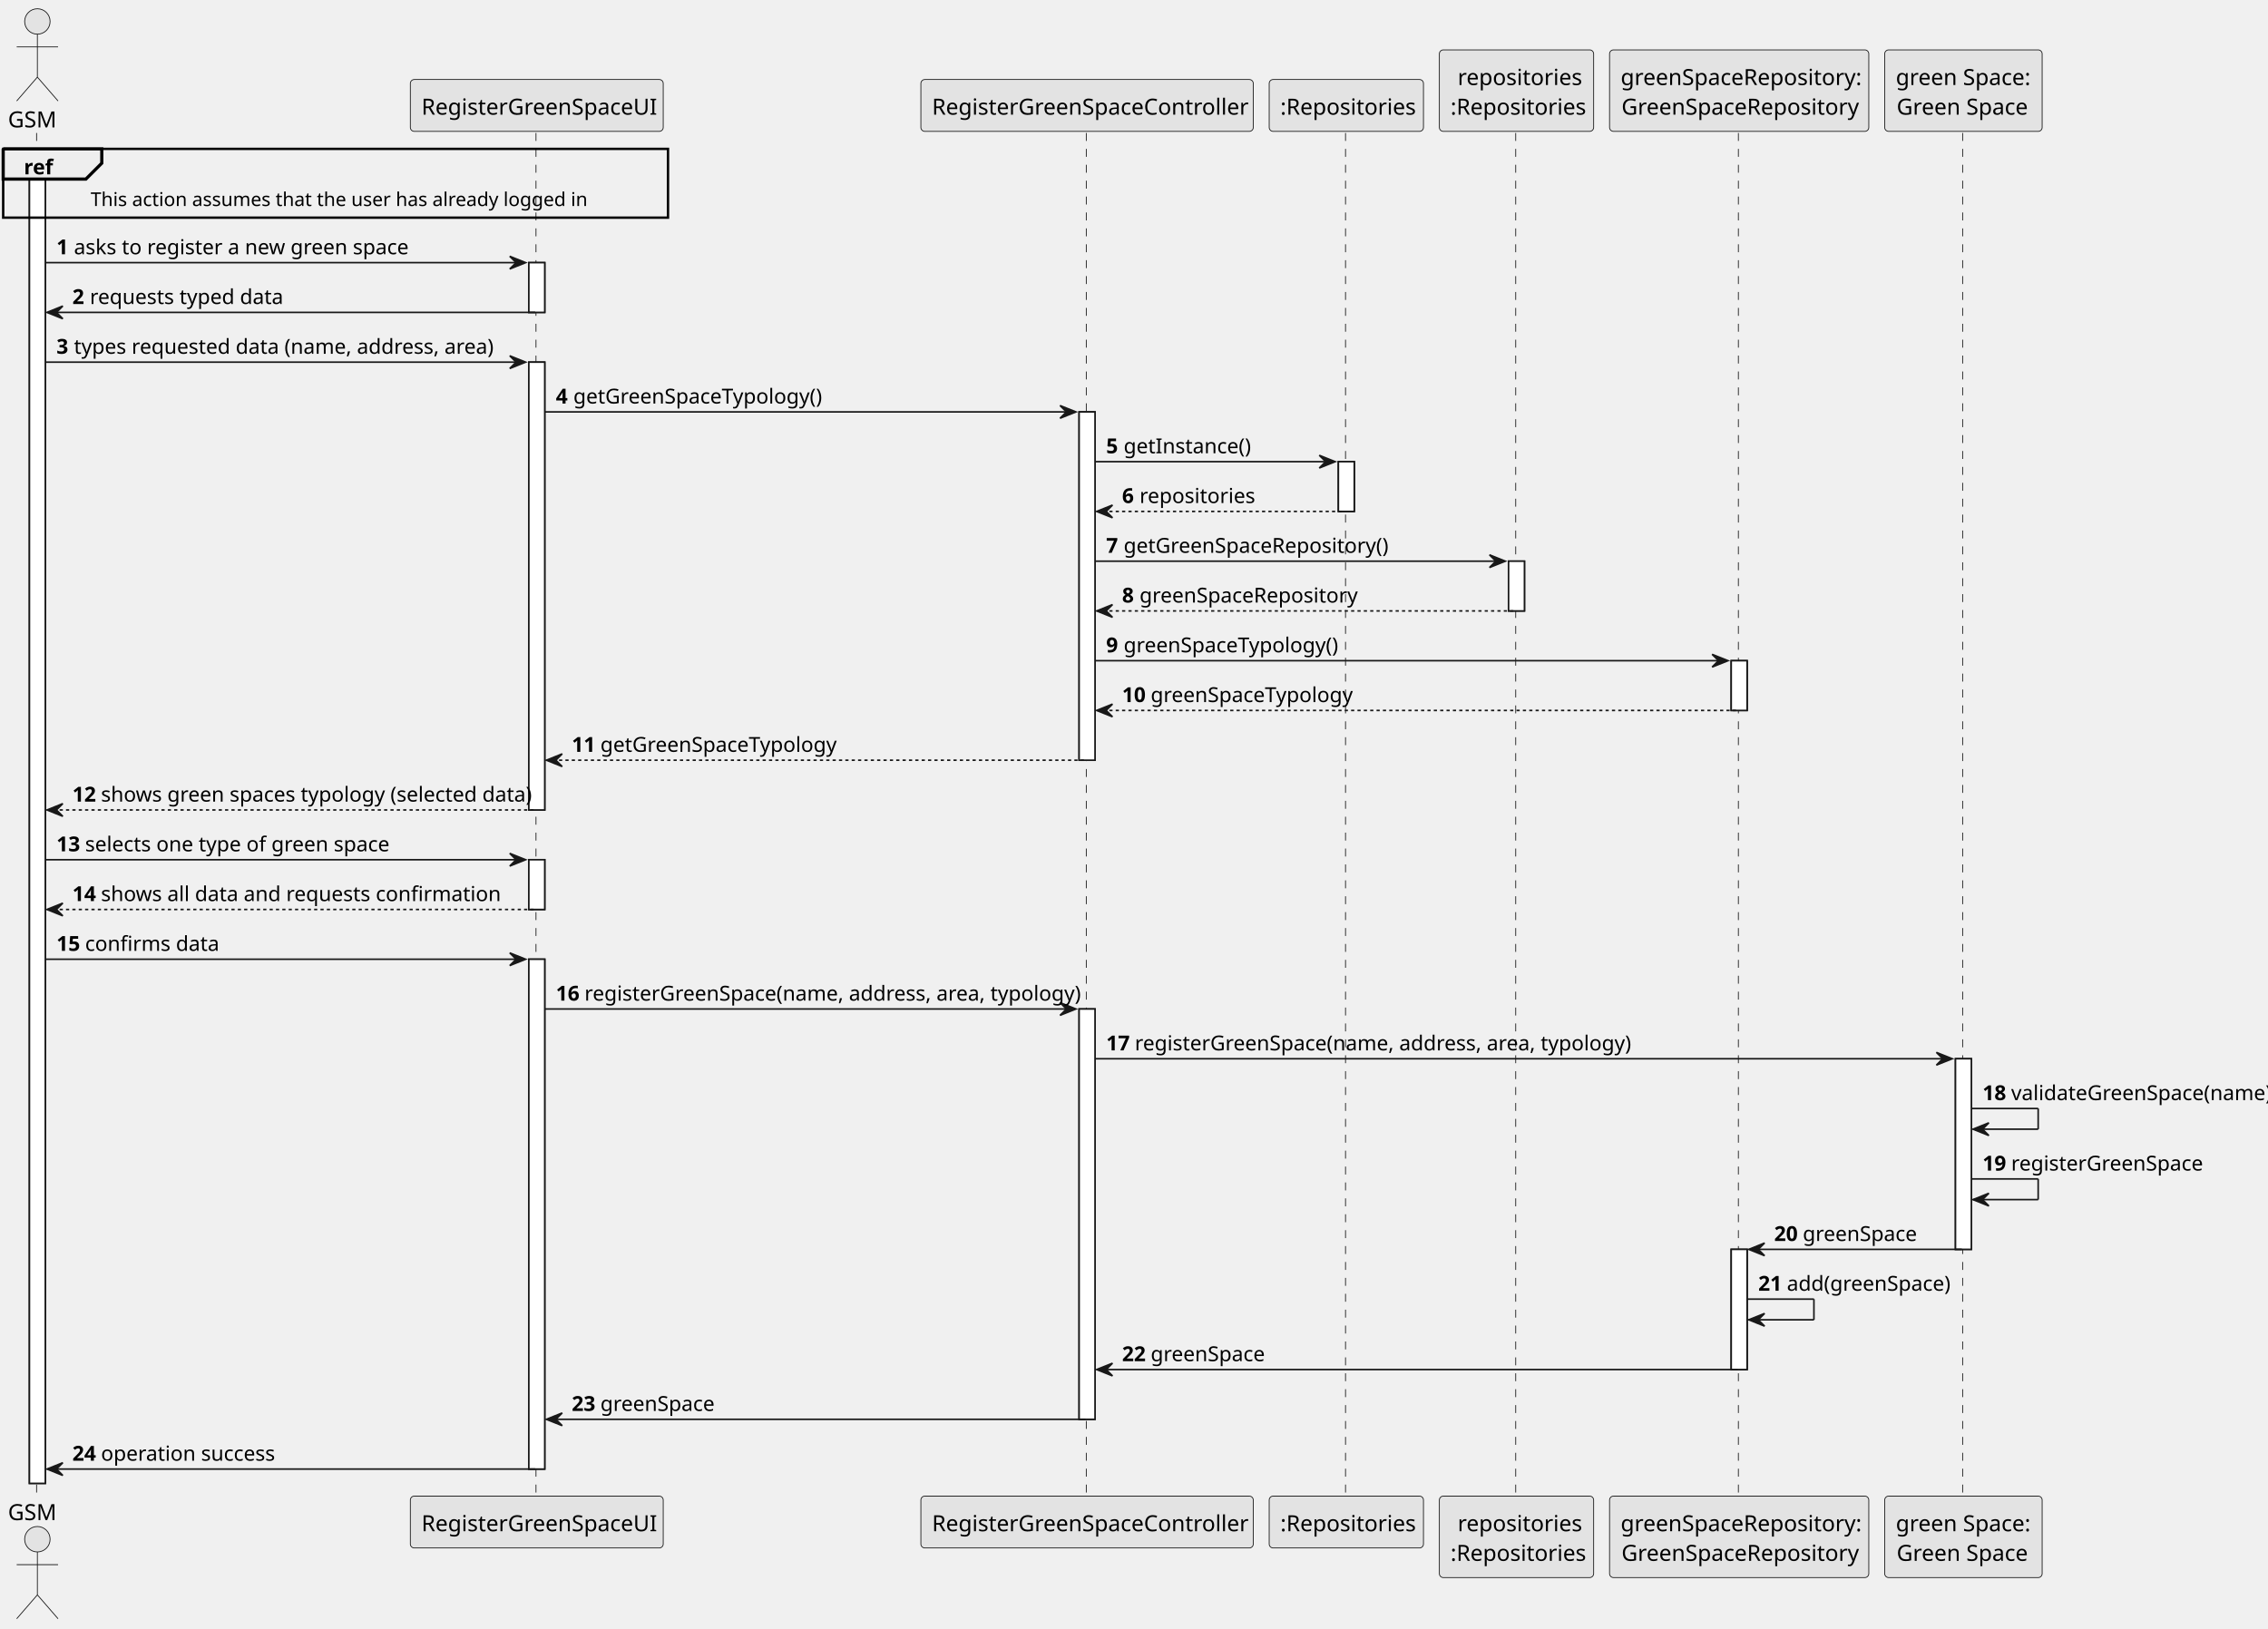
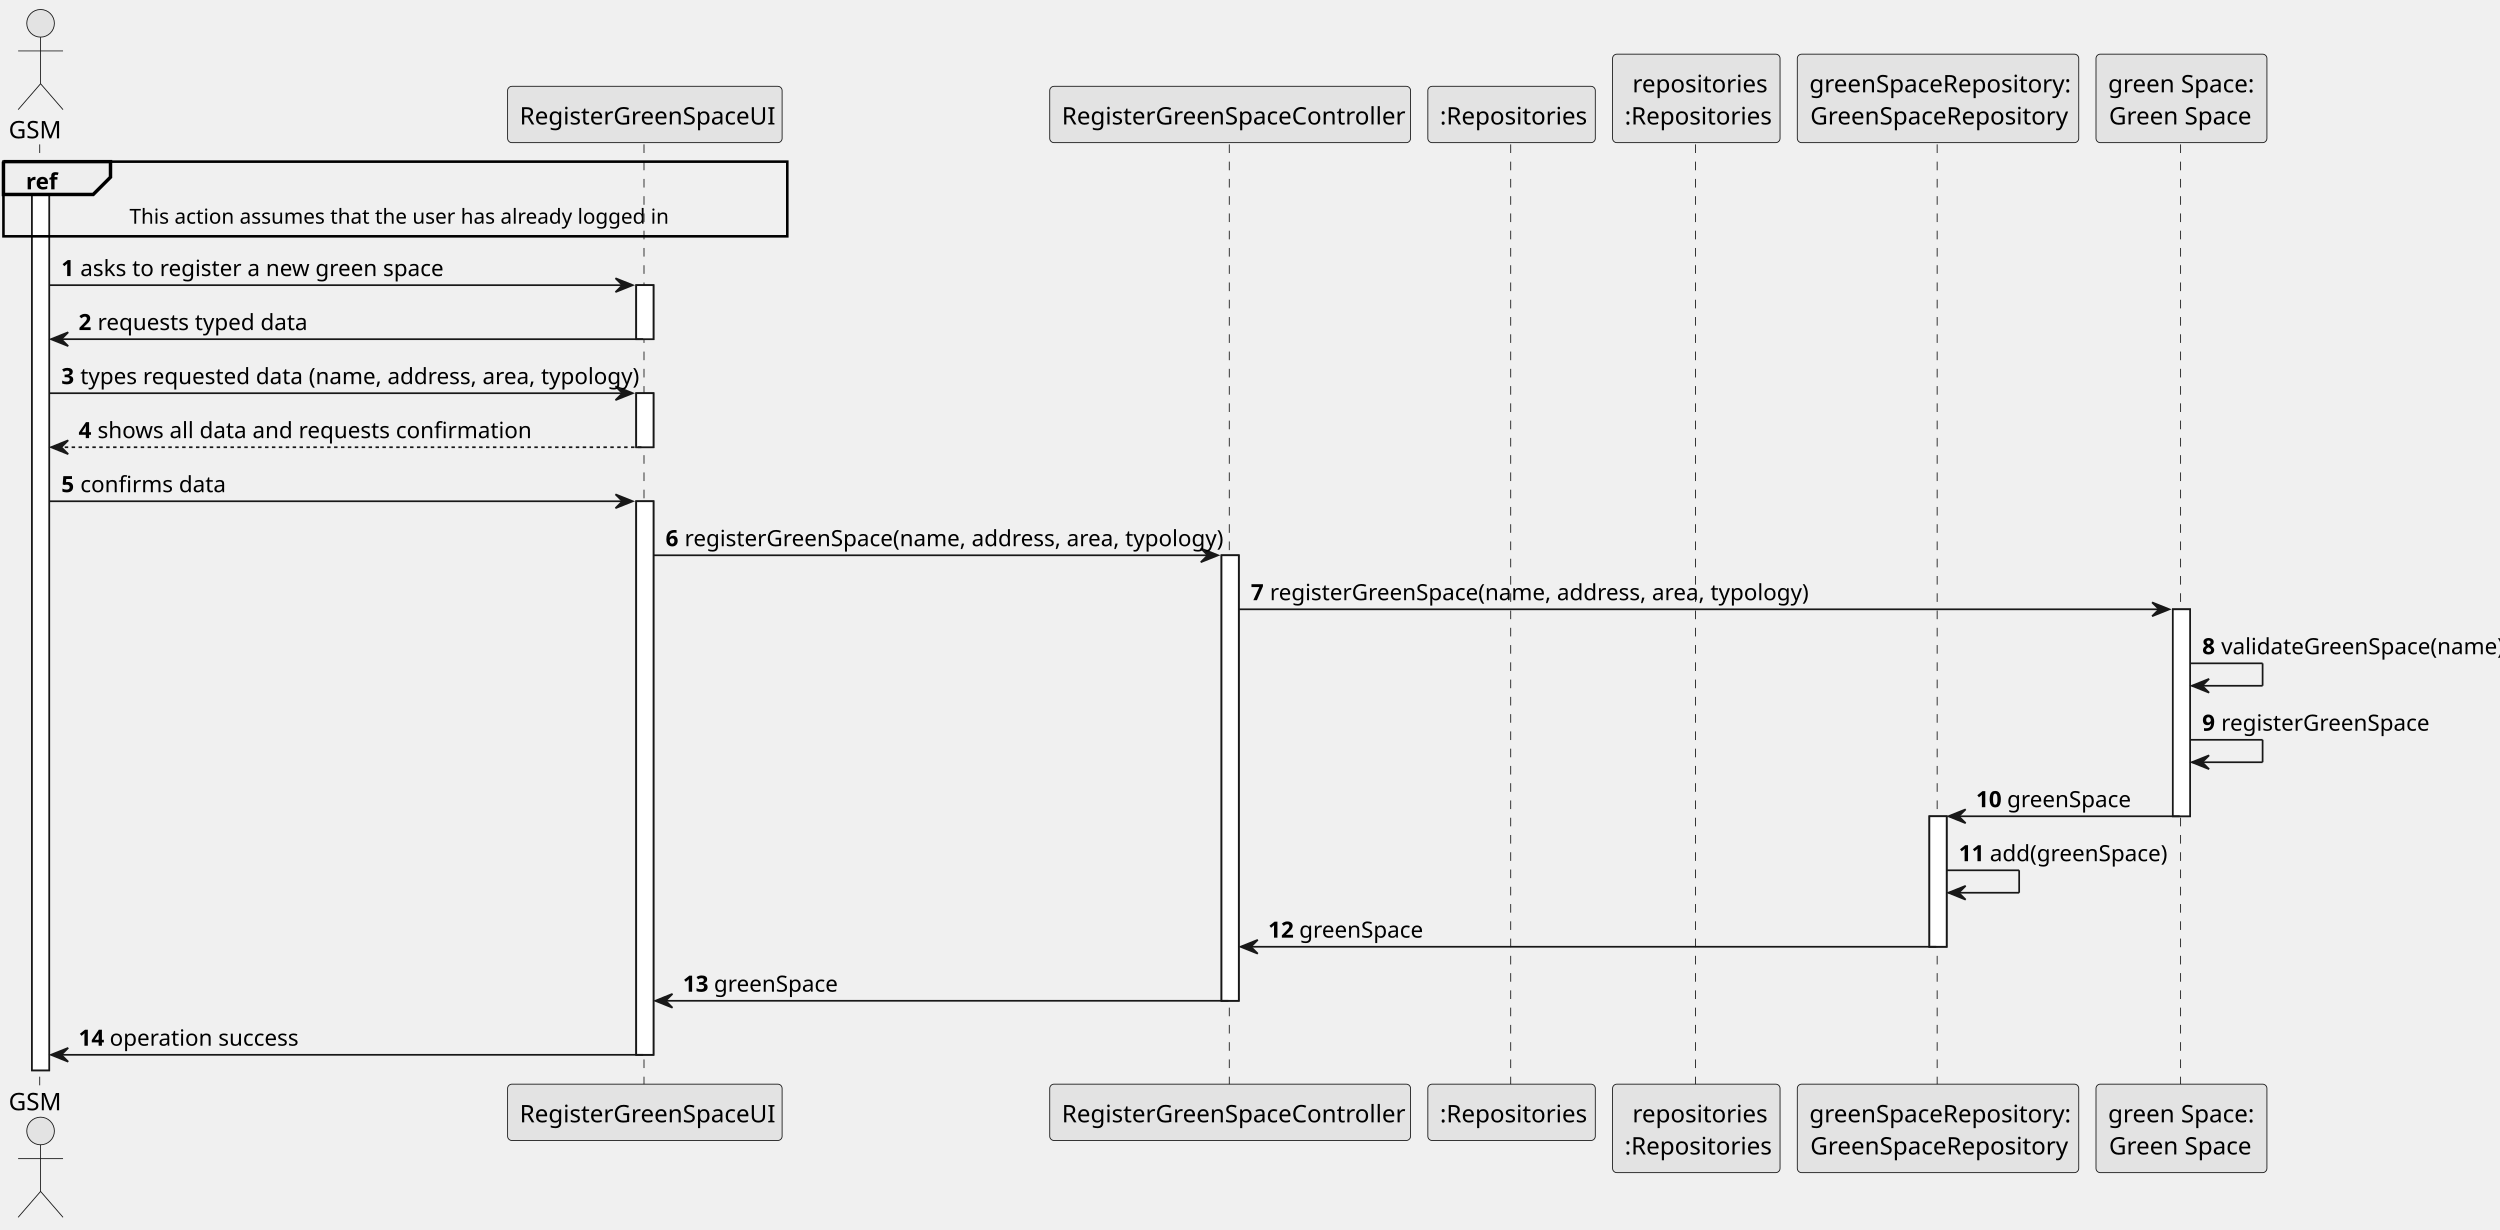
- <svg xmlns="http://www.w3.org/2000/svg" contentStyleType="text/css" height="1024px" preserveAspectRatio="none" style="width:1426px;height:1024px;background:#FFFFFF;" version="1.1" viewBox="0 0 1426 1024" width="1426px" zoomAndPan="magnify">
+ <svg xmlns="http://www.w3.org/2000/svg" contentStyleType="text/css" height="712px" preserveAspectRatio="none" style="width:1448px;height:712px;background:#FFFFFF;" version="1.1" viewBox="0 0 1448 712" width="1448px" zoomAndPan="magnify">
  <defs />
  <g>
-     <rect fill="#FFFFFF" height="839.236" style="stroke:#181818;stroke-width:1.0;" width="10" x="18.5" y="93.621" />
-     <rect fill="#FFFFFF" height="31.291" style="stroke:#181818;stroke-width:1.0;" width="10" x="332.5" y="165.164" />
-     <rect fill="#FFFFFF" height="281.619" style="stroke:#181818;stroke-width:1.0;" width="10" x="332.5" y="227.746" />
-     <rect fill="#FFFFFF" height="31.291" style="stroke:#181818;stroke-width:1.0;" width="10" x="332.5" y="540.656" />
-     <rect fill="#FFFFFF" height="320.619" style="stroke:#181818;stroke-width:1.0;" width="10" x="332.5" y="603.238" />
-     <rect fill="#FFFFFF" height="219.037" style="stroke:#181818;stroke-width:1.0;" width="10" x="678.5" y="259.037" />
-     <rect fill="#FFFFFF" height="258.037" style="stroke:#181818;stroke-width:1.0;" width="10" x="678.5" y="634.529" />
-     <rect fill="#FFFFFF" height="31.291" style="stroke:#181818;stroke-width:1.0;" width="10" x="841.5" y="290.328" />
-     <rect fill="#FFFFFF" height="31.291" style="stroke:#181818;stroke-width:1.0;" width="10" x="948.5" y="352.91" />
-     <rect fill="#FFFFFF" height="31.291" style="stroke:#181818;stroke-width:1.0;" width="10" x="1088.5" y="415.492" />
-     <rect fill="#FFFFFF" height="75.582" style="stroke:#181818;stroke-width:1.0;" width="10" x="1088.5" y="785.693" />
-     <rect fill="#FFFFFF" height="119.873" style="stroke:#181818;stroke-width:1.0;" width="10" x="1229.5" y="665.82" />
-     <line style="stroke:#181818;stroke-width:0.5;stroke-dasharray:5.0,5.0;" x1="23" x2="23" y1="83.621" y2="941.857" />
-     <line style="stroke:#181818;stroke-width:0.5;stroke-dasharray:5.0,5.0;" x1="337" x2="337" y1="83.621" y2="941.857" />
-     <line style="stroke:#181818;stroke-width:0.5;stroke-dasharray:5.0,5.0;" x1="683" x2="683" y1="83.621" y2="941.857" />
-     <line style="stroke:#181818;stroke-width:0.5;stroke-dasharray:5.0,5.0;" x1="846" x2="846" y1="83.621" y2="941.857" />
-     <line style="stroke:#181818;stroke-width:0.5;stroke-dasharray:5.0,5.0;" x1="953" x2="953" y1="83.621" y2="941.857" />
-     <line style="stroke:#181818;stroke-width:0.5;stroke-dasharray:5.0,5.0;" x1="1093" x2="1093" y1="83.621" y2="941.857" />
-     <line style="stroke:#181818;stroke-width:0.5;stroke-dasharray:5.0,5.0;" x1="1234" x2="1234" y1="83.621" y2="941.857" />
+     <rect fill="#FFFFFF" height="526.326" style="stroke:#181818;stroke-width:1.0;" width="10" x="18.5" y="93.621" />
+     <rect fill="#FFFFFF" height="31.291" style="stroke:#181818;stroke-width:1.0;" width="10" x="368.5" y="165.164" />
+     <rect fill="#FFFFFF" height="31.291" style="stroke:#181818;stroke-width:1.0;" width="10" x="368.5" y="227.746" />
+     <rect fill="#FFFFFF" height="320.619" style="stroke:#181818;stroke-width:1.0;" width="10" x="368.5" y="290.328" />
+     <rect fill="#FFFFFF" height="258.037" style="stroke:#181818;stroke-width:1.0;" width="10" x="707.5" y="321.619" />
+     <rect fill="#FFFFFF" height="75.582" style="stroke:#181818;stroke-width:1.0;" width="10" x="1117.5" y="472.783" />
+     <rect fill="#FFFFFF" height="119.873" style="stroke:#181818;stroke-width:1.0;" width="10" x="1258.5" y="352.91" />
+     <line style="stroke:#181818;stroke-width:0.5;stroke-dasharray:5.0,5.0;" x1="23" x2="23" y1="83.621" y2="628.947" />
+     <line style="stroke:#181818;stroke-width:0.5;stroke-dasharray:5.0,5.0;" x1="373" x2="373" y1="83.621" y2="628.947" />
+     <line style="stroke:#181818;stroke-width:0.5;stroke-dasharray:5.0,5.0;" x1="712" x2="712" y1="83.621" y2="628.947" />
+     <line style="stroke:#181818;stroke-width:0.5;stroke-dasharray:5.0,5.0;" x1="875" x2="875" y1="83.621" y2="628.947" />
+     <line style="stroke:#181818;stroke-width:0.5;stroke-dasharray:5.0,5.0;" x1="982" x2="982" y1="83.621" y2="628.947" />
+     <line style="stroke:#181818;stroke-width:0.5;stroke-dasharray:5.0,5.0;" x1="1122" x2="1122" y1="83.621" y2="628.947" />
+     <line style="stroke:#181818;stroke-width:0.5;stroke-dasharray:5.0,5.0;" x1="1263" x2="1263" y1="83.621" y2="628.947" />
    <text fill="#000000" font-family="sans-serif" font-size="14" lengthAdjust="spacing" textLength="31" x="5" y="80.107">GSM</text>
    <ellipse cx="23.5" cy="13.5" fill="#E3E3E3" rx="8" ry="8" style="stroke:#181818;stroke-width:0.5;" />
    <path d="M23.5,21.5 L23.5,48.5 M10.5,29.5 L36.5,29.5 M23.5,48.5 L10.5,63.5 M23.5,48.5 L36.5,63.5 " fill="none" style="stroke:#181818;stroke-width:0.5;" />
-     <text fill="#000000" font-family="sans-serif" font-size="14" lengthAdjust="spacing" textLength="31" x="5" y="955.965">GSM</text>
-     <ellipse cx="23.5" cy="967.979" fill="#E3E3E3" rx="8" ry="8" style="stroke:#181818;stroke-width:0.5;" />
-     <path d="M23.5,975.979 L23.5,1002.979 M10.5,983.979 L36.5,983.979 M23.5,1002.979 L10.5,1017.979 M23.5,1002.979 L36.5,1017.979 " fill="none" style="stroke:#181818;stroke-width:0.5;" />
-     <rect fill="#E3E3E3" height="32.621" rx="2.5" ry="2.5" style="stroke:#181818;stroke-width:0.5;" width="159" x="258" y="50" />
-     <text fill="#000000" font-family="sans-serif" font-size="14" lengthAdjust="spacing" textLength="145" x="265" y="72.107">RegisterGreenSpaceUI</text>
-     <rect fill="#E3E3E3" height="32.621" rx="2.5" ry="2.5" style="stroke:#181818;stroke-width:0.5;" width="159" x="258" y="940.857" />
-     <text fill="#000000" font-family="sans-serif" font-size="14" lengthAdjust="spacing" textLength="145" x="265" y="962.965">RegisterGreenSpaceUI</text>
-     <rect fill="#E3E3E3" height="32.621" rx="2.5" ry="2.5" style="stroke:#181818;stroke-width:0.5;" width="209" x="579" y="50" />
-     <text fill="#000000" font-family="sans-serif" font-size="14" lengthAdjust="spacing" textLength="195" x="586" y="72.107">RegisterGreenSpaceController</text>
-     <rect fill="#E3E3E3" height="32.621" rx="2.5" ry="2.5" style="stroke:#181818;stroke-width:0.5;" width="209" x="579" y="940.857" />
-     <text fill="#000000" font-family="sans-serif" font-size="14" lengthAdjust="spacing" textLength="195" x="586" y="962.965">RegisterGreenSpaceController</text>
-     <rect fill="#E3E3E3" height="32.621" rx="2.5" ry="2.5" style="stroke:#181818;stroke-width:0.5;" width="97" x="798" y="50" />
-     <text fill="#000000" font-family="sans-serif" font-size="14" lengthAdjust="spacing" textLength="83" x="805" y="72.107">:Repositories</text>
-     <rect fill="#E3E3E3" height="32.621" rx="2.5" ry="2.5" style="stroke:#181818;stroke-width:0.5;" width="97" x="798" y="940.857" />
-     <text fill="#000000" font-family="sans-serif" font-size="14" lengthAdjust="spacing" textLength="83" x="805" y="962.965">:Repositories</text>
-     <rect fill="#E3E3E3" height="51.242" rx="2.5" ry="2.5" style="stroke:#181818;stroke-width:0.5;" width="97" x="905" y="31.379" />
-     <text fill="#000000" font-family="sans-serif" font-size="14" lengthAdjust="spacing" textLength="74" x="916.5" y="53.486">repositories</text>
-     <text fill="#000000" font-family="sans-serif" font-size="14" lengthAdjust="spacing" textLength="83" x="912" y="72.107">:Repositories</text>
-     <rect fill="#E3E3E3" height="51.242" rx="2.5" ry="2.5" style="stroke:#181818;stroke-width:0.5;" width="97" x="905" y="940.857" />
-     <text fill="#000000" font-family="sans-serif" font-size="14" lengthAdjust="spacing" textLength="74" x="916.5" y="962.965">repositories</text>
-     <text fill="#000000" font-family="sans-serif" font-size="14" lengthAdjust="spacing" textLength="83" x="912" y="981.586">:Repositories</text>
-     <rect fill="#E3E3E3" height="51.242" rx="2.5" ry="2.5" style="stroke:#181818;stroke-width:0.5;" width="163" x="1012" y="31.379" />
-     <text fill="#000000" font-family="sans-serif" font-size="14" lengthAdjust="spacing" textLength="149" x="1019" y="53.486">greenSpaceRepository:</text>
-     <text fill="#000000" font-family="sans-serif" font-size="14" lengthAdjust="spacing" textLength="148" x="1019.5" y="72.107">GreenSpaceRepository</text>
-     <rect fill="#E3E3E3" height="51.242" rx="2.5" ry="2.5" style="stroke:#181818;stroke-width:0.5;" width="163" x="1012" y="940.857" />
-     <text fill="#000000" font-family="sans-serif" font-size="14" lengthAdjust="spacing" textLength="149" x="1019" y="962.965">greenSpaceRepository:</text>
-     <text fill="#000000" font-family="sans-serif" font-size="14" lengthAdjust="spacing" textLength="148" x="1019.5" y="981.586">GreenSpaceRepository</text>
-     <rect fill="#E3E3E3" height="51.242" rx="2.5" ry="2.5" style="stroke:#181818;stroke-width:0.5;" width="99" x="1185" y="31.379" />
-     <text fill="#000000" font-family="sans-serif" font-size="14" lengthAdjust="spacing" textLength="85" x="1192" y="53.486">green Space:</text>
-     <text fill="#000000" font-family="sans-serif" font-size="14" lengthAdjust="spacing" textLength="84" x="1192.5" y="72.107">Green Space</text>
-     <rect fill="#E3E3E3" height="51.242" rx="2.5" ry="2.5" style="stroke:#181818;stroke-width:0.5;" width="99" x="1185" y="940.857" />
-     <text fill="#000000" font-family="sans-serif" font-size="14" lengthAdjust="spacing" textLength="85" x="1192" y="962.965">green Space:</text>
-     <text fill="#000000" font-family="sans-serif" font-size="14" lengthAdjust="spacing" textLength="84" x="1192.5" y="981.586">Green Space</text>
-     <rect fill="#FFFFFF" height="839.236" style="stroke:#181818;stroke-width:1.0;" width="10" x="18.5" y="93.621" />
-     <rect fill="#FFFFFF" height="31.291" style="stroke:#181818;stroke-width:1.0;" width="10" x="332.5" y="165.164" />
-     <rect fill="#FFFFFF" height="281.619" style="stroke:#181818;stroke-width:1.0;" width="10" x="332.5" y="227.746" />
-     <rect fill="#FFFFFF" height="31.291" style="stroke:#181818;stroke-width:1.0;" width="10" x="332.5" y="540.656" />
-     <rect fill="#FFFFFF" height="320.619" style="stroke:#181818;stroke-width:1.0;" width="10" x="332.5" y="603.238" />
-     <rect fill="#FFFFFF" height="219.037" style="stroke:#181818;stroke-width:1.0;" width="10" x="678.5" y="259.037" />
-     <rect fill="#FFFFFF" height="258.037" style="stroke:#181818;stroke-width:1.0;" width="10" x="678.5" y="634.529" />
-     <rect fill="#FFFFFF" height="31.291" style="stroke:#181818;stroke-width:1.0;" width="10" x="841.5" y="290.328" />
-     <rect fill="#FFFFFF" height="31.291" style="stroke:#181818;stroke-width:1.0;" width="10" x="948.5" y="352.91" />
-     <rect fill="#FFFFFF" height="31.291" style="stroke:#181818;stroke-width:1.0;" width="10" x="1088.5" y="415.492" />
-     <rect fill="#FFFFFF" height="75.582" style="stroke:#181818;stroke-width:1.0;" width="10" x="1088.5" y="785.693" />
-     <rect fill="#FFFFFF" height="119.873" style="stroke:#181818;stroke-width:1.0;" width="10" x="1229.5" y="665.82" />
-     <rect fill="none" height="43.252" style="stroke:#000000;stroke-width:1.5;" width="418" x="2" y="93.621" />
+     <text fill="#000000" font-family="sans-serif" font-size="14" lengthAdjust="spacing" textLength="31" x="5" y="643.055">GSM</text>
+     <ellipse cx="23.5" cy="655.068" fill="#E3E3E3" rx="8" ry="8" style="stroke:#181818;stroke-width:0.5;" />
+     <path d="M23.5,663.068 L23.5,690.068 M10.5,671.068 L36.5,671.068 M23.5,690.068 L10.5,705.068 M23.5,690.068 L36.5,705.068 " fill="none" style="stroke:#181818;stroke-width:0.5;" />
+     <rect fill="#E3E3E3" height="32.621" rx="2.5" ry="2.5" style="stroke:#181818;stroke-width:0.5;" width="159" x="294" y="50" />
+     <text fill="#000000" font-family="sans-serif" font-size="14" lengthAdjust="spacing" textLength="145" x="301" y="72.107">RegisterGreenSpaceUI</text>
+     <rect fill="#E3E3E3" height="32.621" rx="2.5" ry="2.5" style="stroke:#181818;stroke-width:0.5;" width="159" x="294" y="627.947" />
+     <text fill="#000000" font-family="sans-serif" font-size="14" lengthAdjust="spacing" textLength="145" x="301" y="650.055">RegisterGreenSpaceUI</text>
+     <rect fill="#E3E3E3" height="32.621" rx="2.5" ry="2.5" style="stroke:#181818;stroke-width:0.5;" width="209" x="608" y="50" />
+     <text fill="#000000" font-family="sans-serif" font-size="14" lengthAdjust="spacing" textLength="195" x="615" y="72.107">RegisterGreenSpaceController</text>
+     <rect fill="#E3E3E3" height="32.621" rx="2.5" ry="2.5" style="stroke:#181818;stroke-width:0.5;" width="209" x="608" y="627.947" />
+     <text fill="#000000" font-family="sans-serif" font-size="14" lengthAdjust="spacing" textLength="195" x="615" y="650.055">RegisterGreenSpaceController</text>
+     <rect fill="#E3E3E3" height="32.621" rx="2.5" ry="2.5" style="stroke:#181818;stroke-width:0.5;" width="97" x="827" y="50" />
+     <text fill="#000000" font-family="sans-serif" font-size="14" lengthAdjust="spacing" textLength="83" x="834" y="72.107">:Repositories</text>
+     <rect fill="#E3E3E3" height="32.621" rx="2.5" ry="2.5" style="stroke:#181818;stroke-width:0.5;" width="97" x="827" y="627.947" />
+     <text fill="#000000" font-family="sans-serif" font-size="14" lengthAdjust="spacing" textLength="83" x="834" y="650.055">:Repositories</text>
+     <rect fill="#E3E3E3" height="51.242" rx="2.5" ry="2.5" style="stroke:#181818;stroke-width:0.5;" width="97" x="934" y="31.379" />
+     <text fill="#000000" font-family="sans-serif" font-size="14" lengthAdjust="spacing" textLength="74" x="945.5" y="53.486">repositories</text>
+     <text fill="#000000" font-family="sans-serif" font-size="14" lengthAdjust="spacing" textLength="83" x="941" y="72.107">:Repositories</text>
+     <rect fill="#E3E3E3" height="51.242" rx="2.5" ry="2.5" style="stroke:#181818;stroke-width:0.5;" width="97" x="934" y="627.947" />
+     <text fill="#000000" font-family="sans-serif" font-size="14" lengthAdjust="spacing" textLength="74" x="945.5" y="650.055">repositories</text>
+     <text fill="#000000" font-family="sans-serif" font-size="14" lengthAdjust="spacing" textLength="83" x="941" y="668.676">:Repositories</text>
+     <rect fill="#E3E3E3" height="51.242" rx="2.5" ry="2.5" style="stroke:#181818;stroke-width:0.5;" width="163" x="1041" y="31.379" />
+     <text fill="#000000" font-family="sans-serif" font-size="14" lengthAdjust="spacing" textLength="149" x="1048" y="53.486">greenSpaceRepository:</text>
+     <text fill="#000000" font-family="sans-serif" font-size="14" lengthAdjust="spacing" textLength="148" x="1048.5" y="72.107">GreenSpaceRepository</text>
+     <rect fill="#E3E3E3" height="51.242" rx="2.5" ry="2.5" style="stroke:#181818;stroke-width:0.5;" width="163" x="1041" y="627.947" />
+     <text fill="#000000" font-family="sans-serif" font-size="14" lengthAdjust="spacing" textLength="149" x="1048" y="650.055">greenSpaceRepository:</text>
+     <text fill="#000000" font-family="sans-serif" font-size="14" lengthAdjust="spacing" textLength="148" x="1048.5" y="668.676">GreenSpaceRepository</text>
+     <rect fill="#E3E3E3" height="51.242" rx="2.5" ry="2.5" style="stroke:#181818;stroke-width:0.5;" width="99" x="1214" y="31.379" />
+     <text fill="#000000" font-family="sans-serif" font-size="14" lengthAdjust="spacing" textLength="85" x="1221" y="53.486">green Space:</text>
+     <text fill="#000000" font-family="sans-serif" font-size="14" lengthAdjust="spacing" textLength="84" x="1221.5" y="72.107">Green Space</text>
+     <rect fill="#E3E3E3" height="51.242" rx="2.5" ry="2.5" style="stroke:#181818;stroke-width:0.5;" width="99" x="1214" y="627.947" />
+     <text fill="#000000" font-family="sans-serif" font-size="14" lengthAdjust="spacing" textLength="85" x="1221" y="650.055">green Space:</text>
+     <text fill="#000000" font-family="sans-serif" font-size="14" lengthAdjust="spacing" textLength="84" x="1221.5" y="668.676">Green Space</text>
+     <rect fill="#FFFFFF" height="526.326" style="stroke:#181818;stroke-width:1.0;" width="10" x="18.5" y="93.621" />
+     <rect fill="#FFFFFF" height="31.291" style="stroke:#181818;stroke-width:1.0;" width="10" x="368.5" y="165.164" />
+     <rect fill="#FFFFFF" height="31.291" style="stroke:#181818;stroke-width:1.0;" width="10" x="368.5" y="227.746" />
+     <rect fill="#FFFFFF" height="320.619" style="stroke:#181818;stroke-width:1.0;" width="10" x="368.5" y="290.328" />
+     <rect fill="#FFFFFF" height="258.037" style="stroke:#181818;stroke-width:1.0;" width="10" x="707.5" y="321.619" />
+     <rect fill="#FFFFFF" height="75.582" style="stroke:#181818;stroke-width:1.0;" width="10" x="1117.5" y="472.783" />
+     <rect fill="#FFFFFF" height="119.873" style="stroke:#181818;stroke-width:1.0;" width="10" x="1258.5" y="352.91" />
+     <rect fill="none" height="43.252" style="stroke:#000000;stroke-width:1.5;" width="454" x="2" y="93.621" />
    <path d="M2,93.621 L64,93.621 L64,102.621 L54,112.621 L2,112.621 L2,93.621 " fill="#EEEEEE" style="stroke:#000000;stroke-width:2.0;" />
    <text fill="#000000" font-family="sans-serif" font-size="13" font-weight="bold" lengthAdjust="spacing" textLength="17" x="15" y="109.649">ref</text>
-     <text fill="#000000" font-family="sans-serif" font-size="12" lengthAdjust="spacing" textLength="308" x="57" y="129.57">This action assumes that the user has already logged in</text>
-     <polygon fill="#181818" points="320.5,161.164,330.5,165.164,320.5,169.164,324.5,165.164" style="stroke:#181818;stroke-width:1.0;" />
-     <line style="stroke:#181818;stroke-width:1.0;" x1="28.5" x2="326.5" y1="165.164" y2="165.164" />
+     <text fill="#000000" font-family="sans-serif" font-size="12" lengthAdjust="spacing" textLength="308" x="75" y="129.57">This action assumes that the user has already logged in</text>
+     <polygon fill="#181818" points="356.5,161.164,366.5,165.164,356.5,169.164,360.5,165.164" style="stroke:#181818;stroke-width:1.0;" />
+     <line style="stroke:#181818;stroke-width:1.0;" x1="28.5" x2="362.5" y1="165.164" y2="165.164" />
    <text fill="#000000" font-family="sans-serif" font-size="13" font-weight="bold" lengthAdjust="spacing" textLength="7" x="35.5" y="159.901">1</text>
    <text fill="#000000" font-family="sans-serif" font-size="13" lengthAdjust="spacing" textLength="203" x="46.5" y="159.901">asks to register a new green space</text>
    <polygon fill="#181818" points="39.5,192.455,29.5,196.455,39.5,200.455,35.5,196.455" style="stroke:#181818;stroke-width:1.0;" />
-     <line style="stroke:#181818;stroke-width:1.0;" x1="33.5" x2="336.5" y1="196.455" y2="196.455" />
+     <line style="stroke:#181818;stroke-width:1.0;" x1="33.5" x2="372.5" y1="196.455" y2="196.455" />
    <text fill="#000000" font-family="sans-serif" font-size="13" font-weight="bold" lengthAdjust="spacing" textLength="7" x="45.5" y="191.192">2</text>
    <text fill="#000000" font-family="sans-serif" font-size="13" lengthAdjust="spacing" textLength="115" x="56.5" y="191.192">requests typed data</text>
-     <polygon fill="#181818" points="320.5,223.746,330.5,227.746,320.5,231.746,324.5,227.746" style="stroke:#181818;stroke-width:1.0;" />
-     <line style="stroke:#181818;stroke-width:1.0;" x1="28.5" x2="326.5" y1="227.746" y2="227.746" />
+     <polygon fill="#181818" points="356.5,223.746,366.5,227.746,356.5,231.746,360.5,227.746" style="stroke:#181818;stroke-width:1.0;" />
+     <line style="stroke:#181818;stroke-width:1.0;" x1="28.5" x2="362.5" y1="227.746" y2="227.746" />
    <text fill="#000000" font-family="sans-serif" font-size="13" font-weight="bold" lengthAdjust="spacing" textLength="7" x="35.5" y="222.483">3</text>
-     <text fill="#000000" font-family="sans-serif" font-size="13" lengthAdjust="spacing" textLength="253" x="46.5" y="222.483">types requested data (name, address, area)</text>
-     <polygon fill="#181818" points="666.5,255.037,676.5,259.037,666.5,263.037,670.5,259.037" style="stroke:#181818;stroke-width:1.0;" />
-     <line style="stroke:#181818;stroke-width:1.0;" x1="342.5" x2="672.5" y1="259.037" y2="259.037" />
-     <text fill="#000000" font-family="sans-serif" font-size="13" font-weight="bold" lengthAdjust="spacing" textLength="7" x="349.5" y="253.774">4</text>
-     <text fill="#000000" font-family="sans-serif" font-size="13" lengthAdjust="spacing" textLength="150" x="360.5" y="253.774">getGreenSpaceTypology()</text>
-     <polygon fill="#181818" points="829.5,286.328,839.5,290.328,829.5,294.328,833.5,290.328" style="stroke:#181818;stroke-width:1.0;" />
-     <line style="stroke:#181818;stroke-width:1.0;" x1="688.5" x2="835.5" y1="290.328" y2="290.328" />
-     <text fill="#000000" font-family="sans-serif" font-size="13" font-weight="bold" lengthAdjust="spacing" textLength="7" x="695.5" y="285.065">5</text>
-     <text fill="#000000" font-family="sans-serif" font-size="13" lengthAdjust="spacing" textLength="75" x="706.5" y="285.065">getInstance()</text>
-     <polygon fill="#181818" points="699.5,317.619,689.5,321.619,699.5,325.619,695.5,321.619" style="stroke:#181818;stroke-width:1.0;" />
-     <line style="stroke:#181818;stroke-width:1.0;stroke-dasharray:2.0,2.0;" x1="693.5" x2="845.5" y1="321.619" y2="321.619" />
-     <text fill="#000000" font-family="sans-serif" font-size="13" font-weight="bold" lengthAdjust="spacing" textLength="7" x="705.5" y="316.356">6</text>
-     <text fill="#000000" font-family="sans-serif" font-size="13" lengthAdjust="spacing" textLength="67" x="716.5" y="316.356">repositories</text>
-     <polygon fill="#181818" points="936.5,348.91,946.5,352.91,936.5,356.91,940.5,352.91" style="stroke:#181818;stroke-width:1.0;" />
-     <line style="stroke:#181818;stroke-width:1.0;" x1="688.5" x2="942.5" y1="352.91" y2="352.91" />
-     <text fill="#000000" font-family="sans-serif" font-size="13" font-weight="bold" lengthAdjust="spacing" textLength="7" x="695.5" y="347.647">7</text>
-     <text fill="#000000" font-family="sans-serif" font-size="13" lengthAdjust="spacing" textLength="160" x="706.5" y="347.647">getGreenSpaceRepository()</text>
-     <polygon fill="#181818" points="699.5,380.201,689.5,384.201,699.5,388.201,695.5,384.201" style="stroke:#181818;stroke-width:1.0;" />
-     <line style="stroke:#181818;stroke-width:1.0;stroke-dasharray:2.0,2.0;" x1="693.5" x2="952.5" y1="384.201" y2="384.201" />
-     <text fill="#000000" font-family="sans-serif" font-size="13" font-weight="bold" lengthAdjust="spacing" textLength="7" x="705.5" y="378.938">8</text>
-     <text fill="#000000" font-family="sans-serif" font-size="13" lengthAdjust="spacing" textLength="131" x="716.5" y="378.938">greenSpaceRepository</text>
-     <polygon fill="#181818" points="1076.5,411.492,1086.5,415.492,1076.5,419.492,1080.5,415.492" style="stroke:#181818;stroke-width:1.0;" />
-     <line style="stroke:#181818;stroke-width:1.0;" x1="688.5" x2="1082.5" y1="415.492" y2="415.492" />
-     <text fill="#000000" font-family="sans-serif" font-size="13" font-weight="bold" lengthAdjust="spacing" textLength="7" x="695.5" y="410.229">9</text>
-     <text fill="#000000" font-family="sans-serif" font-size="13" lengthAdjust="spacing" textLength="129" x="706.5" y="410.229">greenSpaceTypology()</text>
-     <polygon fill="#181818" points="699.5,442.783,689.5,446.783,699.5,450.783,695.5,446.783" style="stroke:#181818;stroke-width:1.0;" />
-     <line style="stroke:#181818;stroke-width:1.0;stroke-dasharray:2.0,2.0;" x1="693.5" x2="1092.5" y1="446.783" y2="446.783" />
-     <text fill="#000000" font-family="sans-serif" font-size="13" font-weight="bold" lengthAdjust="spacing" textLength="14" x="705.5" y="441.521">10</text>
-     <text fill="#000000" font-family="sans-serif" font-size="13" lengthAdjust="spacing" textLength="121" x="723.5" y="441.521">greenSpaceTypology</text>
-     <polygon fill="#181818" points="353.5,474.074,343.5,478.074,353.5,482.074,349.5,478.074" style="stroke:#181818;stroke-width:1.0;" />
-     <line style="stroke:#181818;stroke-width:1.0;stroke-dasharray:2.0,2.0;" x1="347.5" x2="682.5" y1="478.074" y2="478.074" />
-     <text fill="#000000" font-family="sans-serif" font-size="13" font-weight="bold" lengthAdjust="spacing" textLength="14" x="359.5" y="472.812">11</text>
-     <text fill="#000000" font-family="sans-serif" font-size="13" lengthAdjust="spacing" textLength="142" x="377.5" y="472.812">getGreenSpaceTypology</text>
-     <polygon fill="#181818" points="39.5,505.365,29.5,509.365,39.5,513.365,35.5,509.365" style="stroke:#181818;stroke-width:1.0;" />
-     <line style="stroke:#181818;stroke-width:1.0;stroke-dasharray:2.0,2.0;" x1="33.5" x2="336.5" y1="509.365" y2="509.365" />
-     <text fill="#000000" font-family="sans-serif" font-size="13" font-weight="bold" lengthAdjust="spacing" textLength="14" x="45.5" y="504.103">12</text>
-     <text fill="#000000" font-family="sans-serif" font-size="13" lengthAdjust="spacing" textLength="262" x="63.5" y="504.103">shows green spaces typology (selected data)</text>
-     <polygon fill="#181818" points="320.5,536.656,330.5,540.656,320.5,544.656,324.5,540.656" style="stroke:#181818;stroke-width:1.0;" />
-     <line style="stroke:#181818;stroke-width:1.0;" x1="28.5" x2="326.5" y1="540.656" y2="540.656" />
-     <text fill="#000000" font-family="sans-serif" font-size="13" font-weight="bold" lengthAdjust="spacing" textLength="14" x="35.5" y="535.394">13</text>
-     <text fill="#000000" font-family="sans-serif" font-size="13" lengthAdjust="spacing" textLength="185" x="53.5" y="535.394">selects one type of green space</text>
-     <polygon fill="#181818" points="39.5,567.947,29.5,571.947,39.5,575.947,35.5,571.947" style="stroke:#181818;stroke-width:1.0;" />
-     <line style="stroke:#181818;stroke-width:1.0;stroke-dasharray:2.0,2.0;" x1="33.5" x2="336.5" y1="571.947" y2="571.947" />
-     <text fill="#000000" font-family="sans-serif" font-size="13" font-weight="bold" lengthAdjust="spacing" textLength="14" x="45.5" y="566.685">14</text>
-     <text fill="#000000" font-family="sans-serif" font-size="13" lengthAdjust="spacing" textLength="236" x="63.5" y="566.685">shows all data and requests confirmation</text>
-     <polygon fill="#181818" points="320.5,599.238,330.5,603.238,320.5,607.238,324.5,603.238" style="stroke:#181818;stroke-width:1.0;" />
-     <line style="stroke:#181818;stroke-width:1.0;" x1="28.5" x2="326.5" y1="603.238" y2="603.238" />
-     <text fill="#000000" font-family="sans-serif" font-size="13" font-weight="bold" lengthAdjust="spacing" textLength="14" x="35.5" y="597.976">15</text>
-     <text fill="#000000" font-family="sans-serif" font-size="13" lengthAdjust="spacing" textLength="78" x="53.5" y="597.976">confirms data</text>
-     <polygon fill="#181818" points="666.5,630.529,676.5,634.529,666.5,638.529,670.5,634.529" style="stroke:#181818;stroke-width:1.0;" />
-     <line style="stroke:#181818;stroke-width:1.0;" x1="342.5" x2="672.5" y1="634.529" y2="634.529" />
-     <text fill="#000000" font-family="sans-serif" font-size="13" font-weight="bold" lengthAdjust="spacing" textLength="14" x="349.5" y="629.267">16</text>
-     <text fill="#000000" font-family="sans-serif" font-size="13" lengthAdjust="spacing" textLength="299" x="367.5" y="629.267">registerGreenSpace(name, address, area, typology)</text>
-     <polygon fill="#181818" points="1217.5,661.82,1227.5,665.82,1217.5,669.82,1221.5,665.82" style="stroke:#181818;stroke-width:1.0;" />
-     <line style="stroke:#181818;stroke-width:1.0;" x1="688.5" x2="1223.5" y1="665.82" y2="665.82" />
-     <text fill="#000000" font-family="sans-serif" font-size="13" font-weight="bold" lengthAdjust="spacing" textLength="14" x="695.5" y="660.558">17</text>
-     <text fill="#000000" font-family="sans-serif" font-size="13" lengthAdjust="spacing" textLength="299" x="713.5" y="660.558">registerGreenSpace(name, address, area, typology)</text>
-     <line style="stroke:#181818;stroke-width:1.0;" x1="1239.5" x2="1281.5" y1="697.111" y2="697.111" />
-     <line style="stroke:#181818;stroke-width:1.0;" x1="1281.5" x2="1281.5" y1="697.111" y2="710.111" />
-     <line style="stroke:#181818;stroke-width:1.0;" x1="1240.5" x2="1281.5" y1="710.111" y2="710.111" />
-     <polygon fill="#181818" points="1250.5,706.111,1240.5,710.111,1250.5,714.111,1246.5,710.111" style="stroke:#181818;stroke-width:1.0;" />
-     <text fill="#000000" font-family="sans-serif" font-size="13" font-weight="bold" lengthAdjust="spacing" textLength="14" x="1246.5" y="691.849">18</text>
-     <text fill="#000000" font-family="sans-serif" font-size="13" lengthAdjust="spacing" textLength="155" x="1264.5" y="691.849">validateGreenSpace(name)</text>
-     <line style="stroke:#181818;stroke-width:1.0;" x1="1239.5" x2="1281.5" y1="741.402" y2="741.402" />
-     <line style="stroke:#181818;stroke-width:1.0;" x1="1281.5" x2="1281.5" y1="741.402" y2="754.402" />
-     <line style="stroke:#181818;stroke-width:1.0;" x1="1240.5" x2="1281.5" y1="754.402" y2="754.402" />
-     <polygon fill="#181818" points="1250.5,750.402,1240.5,754.402,1250.5,758.402,1246.5,754.402" style="stroke:#181818;stroke-width:1.0;" />
-     <text fill="#000000" font-family="sans-serif" font-size="13" font-weight="bold" lengthAdjust="spacing" textLength="14" x="1246.5" y="736.14">19</text>
-     <text fill="#000000" font-family="sans-serif" font-size="13" lengthAdjust="spacing" textLength="115" x="1264.5" y="736.14">registerGreenSpace</text>
-     <polygon fill="#181818" points="1109.5,781.693,1099.5,785.693,1109.5,789.693,1105.5,785.693" style="stroke:#181818;stroke-width:1.0;" />
-     <line style="stroke:#181818;stroke-width:1.0;" x1="1103.5" x2="1233.5" y1="785.693" y2="785.693" />
-     <text fill="#000000" font-family="sans-serif" font-size="13" font-weight="bold" lengthAdjust="spacing" textLength="14" x="1115.5" y="780.431">20</text>
-     <text fill="#000000" font-family="sans-serif" font-size="13" lengthAdjust="spacing" textLength="69" x="1133.5" y="780.431">greenSpace</text>
-     <line style="stroke:#181818;stroke-width:1.0;" x1="1098.5" x2="1140.5" y1="816.984" y2="816.984" />
-     <line style="stroke:#181818;stroke-width:1.0;" x1="1140.5" x2="1140.5" y1="816.984" y2="829.984" />
-     <line style="stroke:#181818;stroke-width:1.0;" x1="1099.5" x2="1140.5" y1="829.984" y2="829.984" />
-     <polygon fill="#181818" points="1109.5,825.984,1099.5,829.984,1109.5,833.984,1105.5,829.984" style="stroke:#181818;stroke-width:1.0;" />
-     <text fill="#000000" font-family="sans-serif" font-size="13" font-weight="bold" lengthAdjust="spacing" textLength="14" x="1105.5" y="811.722">21</text>
-     <text fill="#000000" font-family="sans-serif" font-size="13" lengthAdjust="spacing" textLength="98" x="1123.5" y="811.722">add(greenSpace)</text>
-     <polygon fill="#181818" points="699.5,857.275,689.5,861.275,699.5,865.275,695.5,861.275" style="stroke:#181818;stroke-width:1.0;" />
-     <line style="stroke:#181818;stroke-width:1.0;" x1="693.5" x2="1092.5" y1="861.275" y2="861.275" />
-     <text fill="#000000" font-family="sans-serif" font-size="13" font-weight="bold" lengthAdjust="spacing" textLength="14" x="705.5" y="856.013">22</text>
-     <text fill="#000000" font-family="sans-serif" font-size="13" lengthAdjust="spacing" textLength="69" x="723.5" y="856.013">greenSpace</text>
-     <polygon fill="#181818" points="353.5,888.566,343.5,892.566,353.5,896.566,349.5,892.566" style="stroke:#181818;stroke-width:1.0;" />
-     <line style="stroke:#181818;stroke-width:1.0;" x1="347.5" x2="682.5" y1="892.566" y2="892.566" />
-     <text fill="#000000" font-family="sans-serif" font-size="13" font-weight="bold" lengthAdjust="spacing" textLength="14" x="359.5" y="887.304">23</text>
-     <text fill="#000000" font-family="sans-serif" font-size="13" lengthAdjust="spacing" textLength="69" x="377.5" y="887.304">greenSpace</text>
-     <polygon fill="#181818" points="39.5,919.857,29.5,923.857,39.5,927.857,35.5,923.857" style="stroke:#181818;stroke-width:1.0;" />
-     <line style="stroke:#181818;stroke-width:1.0;" x1="33.5" x2="336.5" y1="923.857" y2="923.857" />
-     <text fill="#000000" font-family="sans-serif" font-size="13" font-weight="bold" lengthAdjust="spacing" textLength="14" x="45.5" y="918.595">24</text>
-     <text fill="#000000" font-family="sans-serif" font-size="13" lengthAdjust="spacing" textLength="106" x="63.5" y="918.595">operation success</text>
+     <text fill="#000000" font-family="sans-serif" font-size="13" lengthAdjust="spacing" textLength="310" x="46.5" y="222.483">types requested data (name, address, area, typology)</text>
+     <polygon fill="#181818" points="39.5,255.037,29.5,259.037,39.5,263.037,35.5,259.037" style="stroke:#181818;stroke-width:1.0;" />
+     <line style="stroke:#181818;stroke-width:1.0;stroke-dasharray:2.0,2.0;" x1="33.5" x2="372.5" y1="259.037" y2="259.037" />
+     <text fill="#000000" font-family="sans-serif" font-size="13" font-weight="bold" lengthAdjust="spacing" textLength="7" x="45.5" y="253.774">4</text>
+     <text fill="#000000" font-family="sans-serif" font-size="13" lengthAdjust="spacing" textLength="236" x="56.5" y="253.774">shows all data and requests confirmation</text>
+     <polygon fill="#181818" points="356.5,286.328,366.5,290.328,356.5,294.328,360.5,290.328" style="stroke:#181818;stroke-width:1.0;" />
+     <line style="stroke:#181818;stroke-width:1.0;" x1="28.5" x2="362.5" y1="290.328" y2="290.328" />
+     <text fill="#000000" font-family="sans-serif" font-size="13" font-weight="bold" lengthAdjust="spacing" textLength="7" x="35.5" y="285.065">5</text>
+     <text fill="#000000" font-family="sans-serif" font-size="13" lengthAdjust="spacing" textLength="78" x="46.5" y="285.065">confirms data</text>
+     <polygon fill="#181818" points="695.5,317.619,705.5,321.619,695.5,325.619,699.5,321.619" style="stroke:#181818;stroke-width:1.0;" />
+     <line style="stroke:#181818;stroke-width:1.0;" x1="378.5" x2="701.5" y1="321.619" y2="321.619" />
+     <text fill="#000000" font-family="sans-serif" font-size="13" font-weight="bold" lengthAdjust="spacing" textLength="7" x="385.5" y="316.356">6</text>
+     <text fill="#000000" font-family="sans-serif" font-size="13" lengthAdjust="spacing" textLength="299" x="396.5" y="316.356">registerGreenSpace(name, address, area, typology)</text>
+     <polygon fill="#181818" points="1246.5,348.91,1256.5,352.91,1246.5,356.91,1250.5,352.91" style="stroke:#181818;stroke-width:1.0;" />
+     <line style="stroke:#181818;stroke-width:1.0;" x1="717.5" x2="1252.5" y1="352.91" y2="352.91" />
+     <text fill="#000000" font-family="sans-serif" font-size="13" font-weight="bold" lengthAdjust="spacing" textLength="7" x="724.5" y="347.647">7</text>
+     <text fill="#000000" font-family="sans-serif" font-size="13" lengthAdjust="spacing" textLength="299" x="735.5" y="347.647">registerGreenSpace(name, address, area, typology)</text>
+     <line style="stroke:#181818;stroke-width:1.0;" x1="1268.5" x2="1310.5" y1="384.201" y2="384.201" />
+     <line style="stroke:#181818;stroke-width:1.0;" x1="1310.5" x2="1310.5" y1="384.201" y2="397.201" />
+     <line style="stroke:#181818;stroke-width:1.0;" x1="1269.5" x2="1310.5" y1="397.201" y2="397.201" />
+     <polygon fill="#181818" points="1279.5,393.201,1269.5,397.201,1279.5,401.201,1275.5,397.201" style="stroke:#181818;stroke-width:1.0;" />
+     <text fill="#000000" font-family="sans-serif" font-size="13" font-weight="bold" lengthAdjust="spacing" textLength="7" x="1275.5" y="378.938">8</text>
+     <text fill="#000000" font-family="sans-serif" font-size="13" lengthAdjust="spacing" textLength="155" x="1286.5" y="378.938">validateGreenSpace(name)</text>
+     <line style="stroke:#181818;stroke-width:1.0;" x1="1268.5" x2="1310.5" y1="428.492" y2="428.492" />
+     <line style="stroke:#181818;stroke-width:1.0;" x1="1310.5" x2="1310.5" y1="428.492" y2="441.492" />
+     <line style="stroke:#181818;stroke-width:1.0;" x1="1269.5" x2="1310.5" y1="441.492" y2="441.492" />
+     <polygon fill="#181818" points="1279.5,437.492,1269.5,441.492,1279.5,445.492,1275.5,441.492" style="stroke:#181818;stroke-width:1.0;" />
+     <text fill="#000000" font-family="sans-serif" font-size="13" font-weight="bold" lengthAdjust="spacing" textLength="7" x="1275.5" y="423.229">9</text>
+     <text fill="#000000" font-family="sans-serif" font-size="13" lengthAdjust="spacing" textLength="115" x="1286.5" y="423.229">registerGreenSpace</text>
+     <polygon fill="#181818" points="1138.5,468.783,1128.5,472.783,1138.5,476.783,1134.5,472.783" style="stroke:#181818;stroke-width:1.0;" />
+     <line style="stroke:#181818;stroke-width:1.0;" x1="1132.5" x2="1262.5" y1="472.783" y2="472.783" />
+     <text fill="#000000" font-family="sans-serif" font-size="13" font-weight="bold" lengthAdjust="spacing" textLength="14" x="1144.5" y="467.521">10</text>
+     <text fill="#000000" font-family="sans-serif" font-size="13" lengthAdjust="spacing" textLength="69" x="1162.5" y="467.521">greenSpace</text>
+     <line style="stroke:#181818;stroke-width:1.0;" x1="1127.5" x2="1169.5" y1="504.074" y2="504.074" />
+     <line style="stroke:#181818;stroke-width:1.0;" x1="1169.5" x2="1169.5" y1="504.074" y2="517.074" />
+     <line style="stroke:#181818;stroke-width:1.0;" x1="1128.5" x2="1169.5" y1="517.074" y2="517.074" />
+     <polygon fill="#181818" points="1138.5,513.074,1128.5,517.074,1138.5,521.074,1134.5,517.074" style="stroke:#181818;stroke-width:1.0;" />
+     <text fill="#000000" font-family="sans-serif" font-size="13" font-weight="bold" lengthAdjust="spacing" textLength="14" x="1134.5" y="498.812">11</text>
+     <text fill="#000000" font-family="sans-serif" font-size="13" lengthAdjust="spacing" textLength="98" x="1152.5" y="498.812">add(greenSpace)</text>
+     <polygon fill="#181818" points="728.5,544.365,718.5,548.365,728.5,552.365,724.5,548.365" style="stroke:#181818;stroke-width:1.0;" />
+     <line style="stroke:#181818;stroke-width:1.0;" x1="722.5" x2="1121.5" y1="548.365" y2="548.365" />
+     <text fill="#000000" font-family="sans-serif" font-size="13" font-weight="bold" lengthAdjust="spacing" textLength="14" x="734.5" y="543.102">12</text>
+     <text fill="#000000" font-family="sans-serif" font-size="13" lengthAdjust="spacing" textLength="69" x="752.5" y="543.102">greenSpace</text>
+     <polygon fill="#181818" points="389.5,575.656,379.5,579.656,389.5,583.656,385.5,579.656" style="stroke:#181818;stroke-width:1.0;" />
+     <line style="stroke:#181818;stroke-width:1.0;" x1="383.5" x2="711.5" y1="579.656" y2="579.656" />
+     <text fill="#000000" font-family="sans-serif" font-size="13" font-weight="bold" lengthAdjust="spacing" textLength="14" x="395.5" y="574.394">13</text>
+     <text fill="#000000" font-family="sans-serif" font-size="13" lengthAdjust="spacing" textLength="69" x="413.5" y="574.394">greenSpace</text>
+     <polygon fill="#181818" points="39.5,606.947,29.5,610.947,39.5,614.947,35.5,610.947" style="stroke:#181818;stroke-width:1.0;" />
+     <line style="stroke:#181818;stroke-width:1.0;" x1="33.5" x2="372.5" y1="610.947" y2="610.947" />
+     <text fill="#000000" font-family="sans-serif" font-size="13" font-weight="bold" lengthAdjust="spacing" textLength="14" x="45.5" y="605.685">14</text>
+     <text fill="#000000" font-family="sans-serif" font-size="13" lengthAdjust="spacing" textLength="106" x="63.5" y="605.685">operation success</text>
  </g>
</svg>
